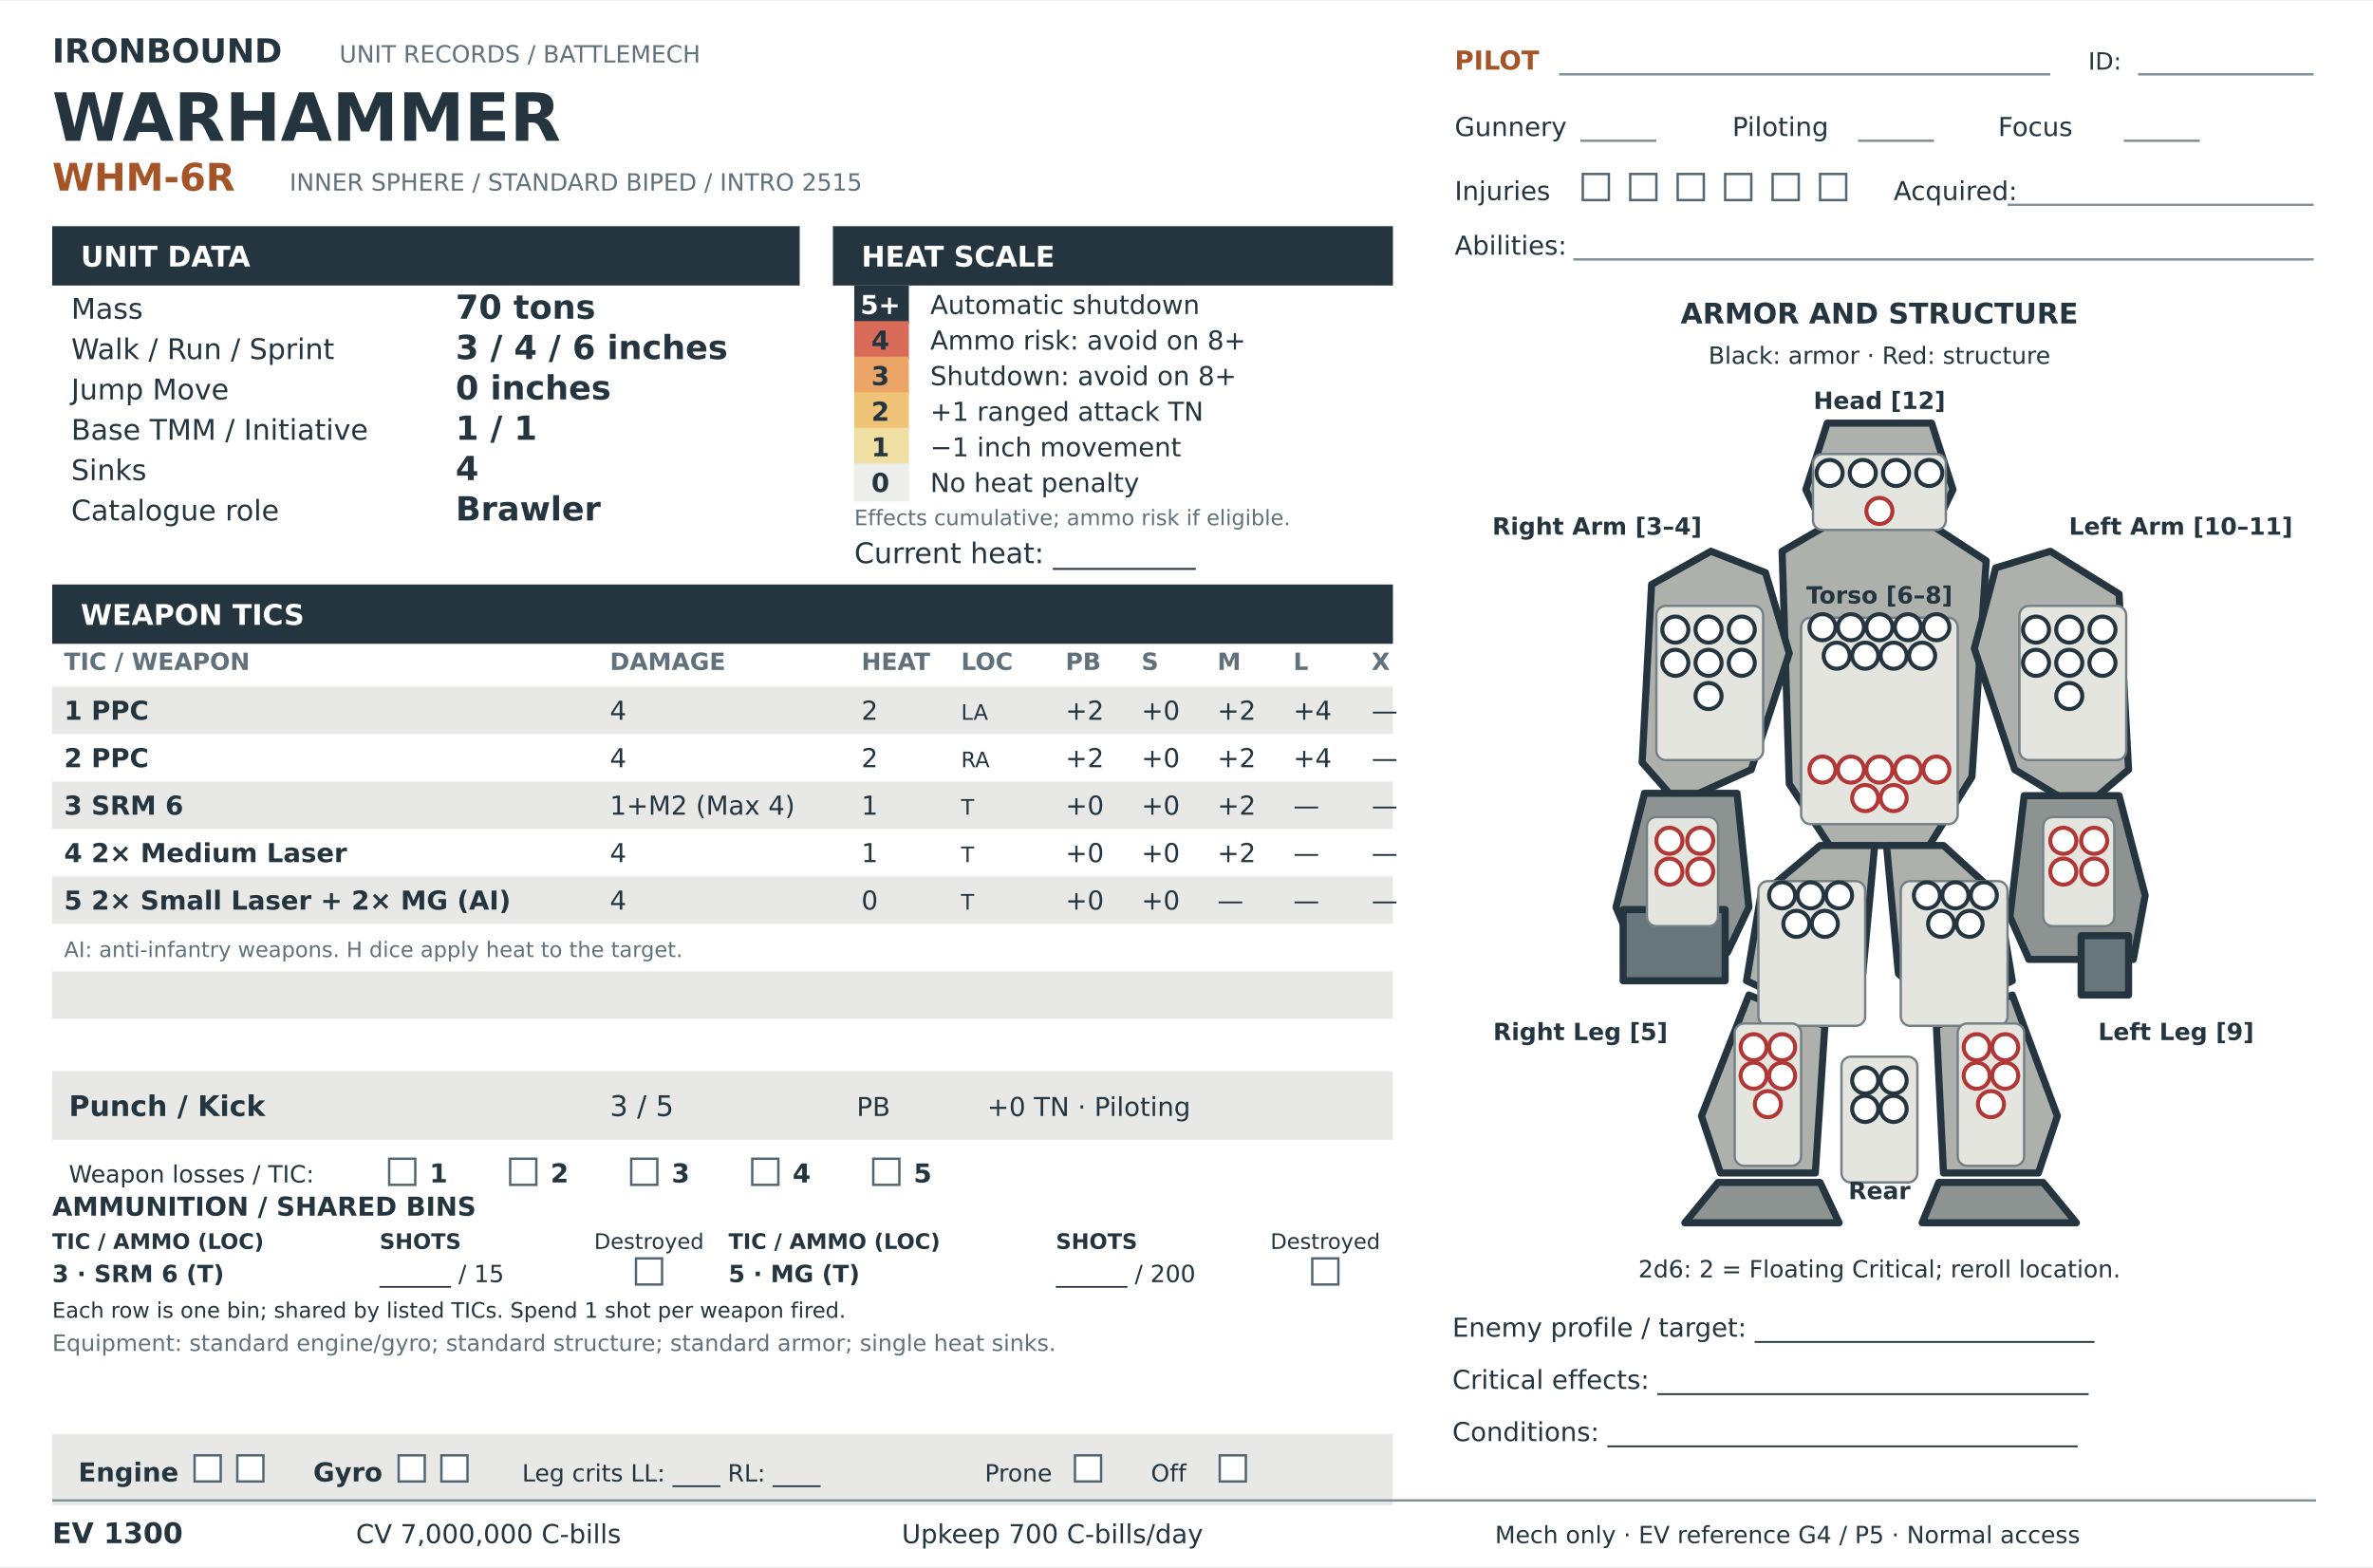
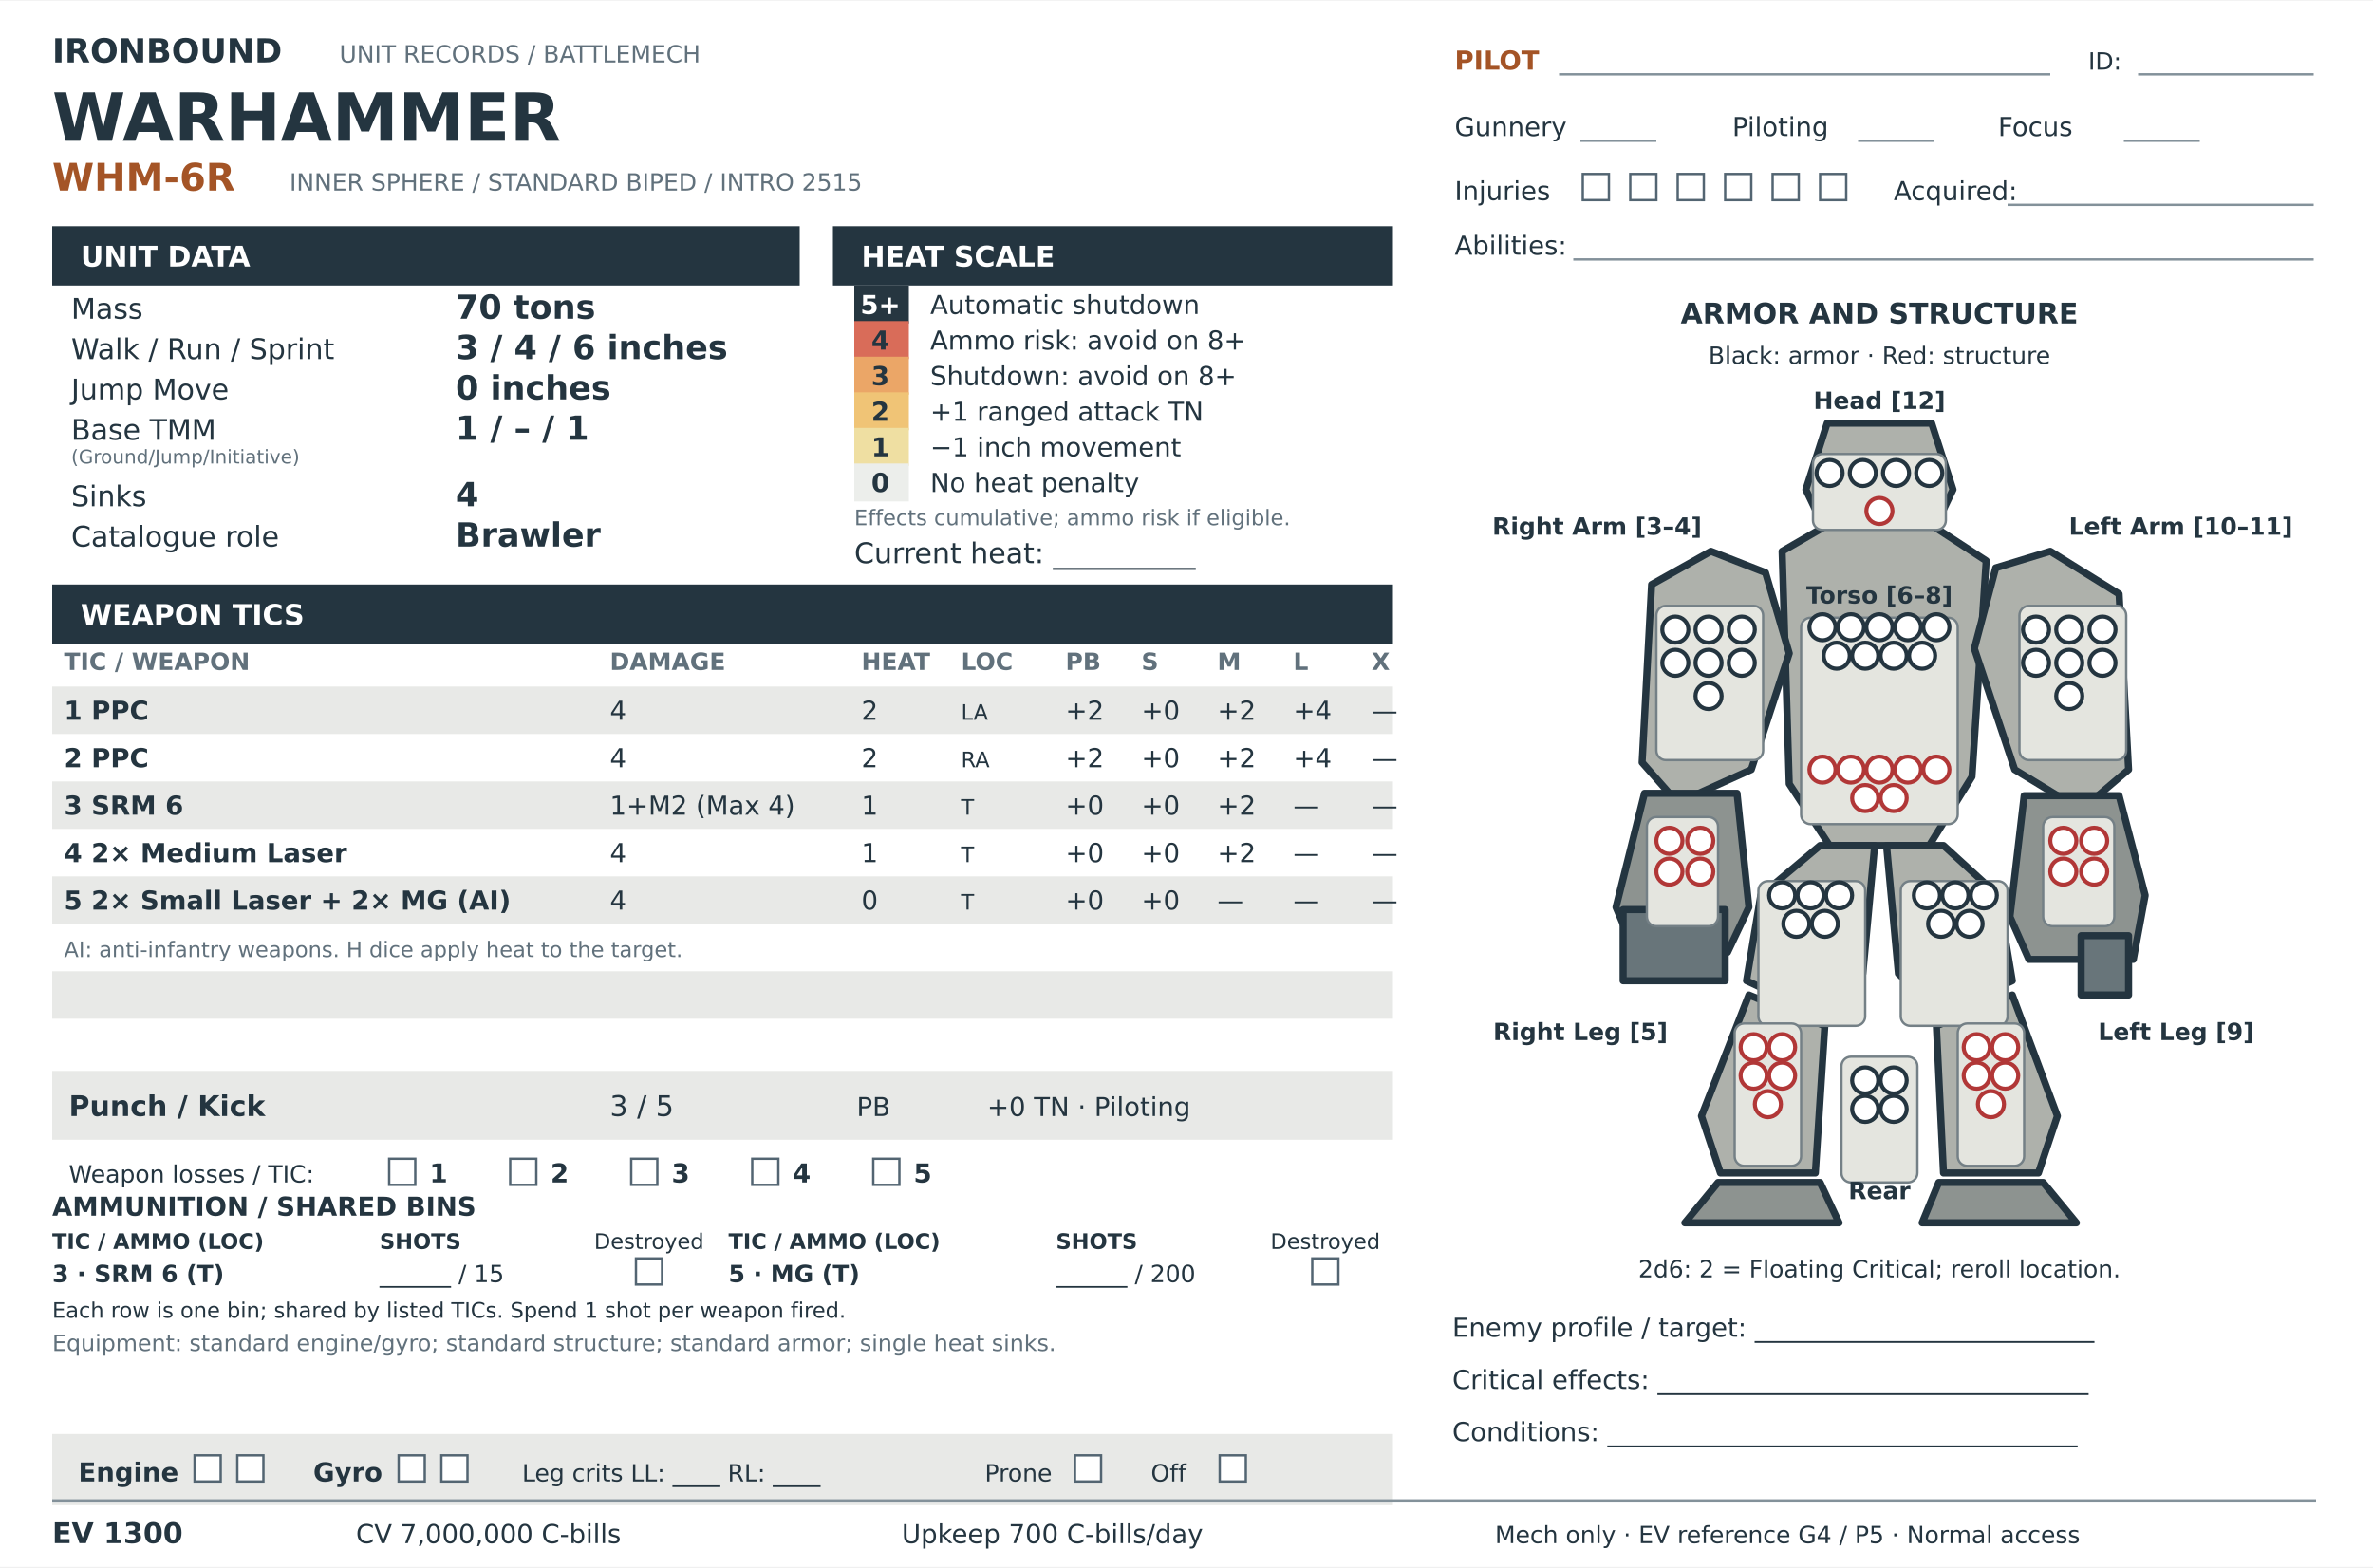
<svg xmlns="http://www.w3.org/2000/svg" width="277mm" height="183mm" viewBox="0 0 1000 660" role="img" aria-labelledby="title desc">
  <g font-family="Arial, Helvetica, sans-serif">
    <rect x="0" y="0" width="1000" height="660" rx="0" fill="#fff" stroke="none" />
    <text x="22" y="26" font-family="DejaVu Sans, Arial, sans-serif" font-size="14" font-weight="bold" fill="#243540" text-anchor="start">IRONBOUND</text>
    <text x="143" y="26" font-family="DejaVu Sans, Arial, sans-serif" font-size="10" fill="#61717c" text-anchor="start">UNIT RECORDS / BATTLEMECH</text>
    <text x="22" y="59" font-family="DejaVu Sans, Arial, sans-serif" font-size="28" font-weight="bold" fill="#243540" text-anchor="start">WARHAMMER</text>
    <text x="22" y="80" font-family="DejaVu Sans, Arial, sans-serif" font-size="16" font-weight="bold" fill="#a45426" text-anchor="start">WHM-6R</text>
    <text x="122" y="80" font-family="DejaVu Sans, Arial, sans-serif" font-size="10" fill="#61717c" text-anchor="start">INNER SPHERE / STANDARD BIPED / INTRO 2515</text>
    <text x="613" y="29" font-family="DejaVu Sans, Arial, sans-serif" font-size="11" font-weight="bold" fill="#a45426" text-anchor="start">PILOT</text>
    <path d="M657 31H864" fill="none" stroke="#83919a" />
    <text x="880" y="29" font-family="DejaVu Sans, Arial, sans-serif" font-size="10" fill="#243540" text-anchor="start">ID:</text>
    <path d="M901 31H975" fill="none" stroke="#83919a" />
    <text x="613" y="57" font-family="DejaVu Sans, Arial, sans-serif" font-size="11" fill="#243540" text-anchor="start">Gunnery</text>
    <path d="M666 59H698" fill="none" stroke="#83919a" />
    <text x="730" y="57" font-family="DejaVu Sans, Arial, sans-serif" font-size="11" fill="#243540" text-anchor="start">Piloting</text>
    <path d="M783 59H815" fill="none" stroke="#83919a" />
    <text x="842" y="57" font-family="DejaVu Sans, Arial, sans-serif" font-size="11" fill="#243540" text-anchor="start">Focus</text>
    <path d="M895 59H927" fill="none" stroke="#83919a" />
    <text x="613" y="84" font-family="DejaVu Sans, Arial, sans-serif" font-size="11" fill="#243540" text-anchor="start">Injuries</text>
    <rect x="667" y="73" width="11" height="11" rx="0" fill="#fff" stroke="#536572" />
    <rect x="687" y="73" width="11" height="11" rx="0" fill="#fff" stroke="#536572" />
    <rect x="707" y="73" width="11" height="11" rx="0" fill="#fff" stroke="#536572" />
    <rect x="727" y="73" width="11" height="11" rx="0" fill="#fff" stroke="#536572" />
    <rect x="747" y="73" width="11" height="11" rx="0" fill="#fff" stroke="#536572" />
    <rect x="767" y="73" width="11" height="11" rx="0" fill="#fff" stroke="#536572" />
    <text x="798" y="84" font-family="DejaVu Sans, Arial, sans-serif" font-size="11" fill="#243540" text-anchor="start">Acquired:</text>
    <path d="M846 86H975" fill="none" stroke="#83919a" />
    <text x="613" y="107" font-family="DejaVu Sans, Arial, sans-serif" font-size="11" fill="#243540" text-anchor="start">Abilities:</text>
    <path d="M663 109H975" fill="none" stroke="#83919a" />
    <rect x="22" y="95" width="315" height="25" rx="0" fill="#243540" stroke="none" />
    <text x="34" y="112" font-family="DejaVu Sans, Arial, sans-serif" font-size="12" font-weight="bold" fill="#fff" text-anchor="start">UNIT DATA</text>
    <rect x="351" y="95" width="236" height="25" rx="0" fill="#243540" stroke="none" />
    <text x="363" y="112" font-family="DejaVu Sans, Arial, sans-serif" font-size="12" font-weight="bold" fill="#fff" text-anchor="start">HEAT SCALE</text>
    <text x="30" y="134" font-family="DejaVu Sans, Arial, sans-serif" font-size="12" fill="#243540" text-anchor="start">Mass</text>
    <text x="192" y="134" font-family="DejaVu Sans, Arial, sans-serif" font-size="14" font-weight="bold" fill="#243540" text-anchor="start">70 tons</text>
    <text x="30" y="151" font-family="DejaVu Sans, Arial, sans-serif" font-size="12" fill="#243540" text-anchor="start">Walk / Run / Sprint</text>
    <text x="192" y="151" font-family="DejaVu Sans, Arial, sans-serif" font-size="14" font-weight="bold" fill="#243540" text-anchor="start">3 / 4 / 6 inches</text>
    <text x="30" y="168" font-family="DejaVu Sans, Arial, sans-serif" font-size="12" fill="#243540" text-anchor="start">Jump Move</text>
    <text x="192" y="168" font-family="DejaVu Sans, Arial, sans-serif" font-size="14" font-weight="bold" fill="#243540" text-anchor="start">0 inches</text>
-     <text x="30" y="185" font-family="DejaVu Sans, Arial, sans-serif" font-size="12" fill="#243540" text-anchor="start">Base TMM / Initiative</text>
-     <text x="192" y="185" font-family="DejaVu Sans, Arial, sans-serif" font-size="14" font-weight="bold" fill="#243540" text-anchor="start">1 / 1</text>
-     <text x="30" y="202" font-family="DejaVu Sans, Arial, sans-serif" font-size="12" fill="#243540" text-anchor="start">Sinks</text>
-     <text x="192" y="202" font-family="DejaVu Sans, Arial, sans-serif" font-size="14" font-weight="bold" fill="#243540" text-anchor="start">4</text>
-     <text x="30" y="219" font-family="DejaVu Sans, Arial, sans-serif" font-size="12" fill="#243540" text-anchor="start">Catalogue role</text>
-     <text x="192" y="219" font-family="DejaVu Sans, Arial, sans-serif" font-size="14" font-weight="bold" fill="#243540" text-anchor="start">Brawler</text>
+     <text x="30" y="185" font-family="DejaVu Sans, Arial, sans-serif" font-size="12" fill="#243540" text-anchor="start">Base TMM</text>
+     <text x="30" y="195" font-family="DejaVu Sans, Arial, sans-serif" font-size="8" fill="#61717c" text-anchor="start">(Ground/Jump/Initiative)</text>
+     <text x="192" y="185" font-family="DejaVu Sans, Arial, sans-serif" font-size="14" font-weight="bold" fill="#243540" text-anchor="start">1 / – / 1</text>
+     <text x="30" y="213" font-family="DejaVu Sans, Arial, sans-serif" font-size="12" fill="#243540" text-anchor="start">Sinks</text>
+     <text x="192" y="213" font-family="DejaVu Sans, Arial, sans-serif" font-size="14" font-weight="bold" fill="#243540" text-anchor="start">4</text>
+     <text x="30" y="230" font-family="DejaVu Sans, Arial, sans-serif" font-size="12" fill="#243540" text-anchor="start">Catalogue role</text>
+     <text x="192" y="230" font-family="DejaVu Sans, Arial, sans-serif" font-size="14" font-weight="bold" fill="#243540" text-anchor="start">Brawler</text>
    <rect x="360" y="120" width="23" height="16" rx="0" fill="#263640" stroke="none" />
    <text x="371" y="132" font-family="DejaVu Sans, Arial, sans-serif" font-size="11" font-weight="bold" fill="#fff" text-anchor="middle">5+</text>
    <text x="392" y="132" font-family="DejaVu Sans, Arial, sans-serif" font-size="11" fill="#243540" text-anchor="start">Automatic shutdown</text>
    <rect x="360" y="135" width="23" height="16" rx="0" fill="#d96c59" stroke="none" />
    <text x="371" y="147" font-family="DejaVu Sans, Arial, sans-serif" font-size="11" font-weight="bold" fill="#243540" text-anchor="middle">4</text>
    <text x="392" y="147" font-family="DejaVu Sans, Arial, sans-serif" font-size="11" fill="#243540" text-anchor="start">Ammo risk: avoid on 8+</text>
    <rect x="360" y="150" width="23" height="16" rx="0" fill="#eba667" stroke="none" />
    <text x="371" y="162" font-family="DejaVu Sans, Arial, sans-serif" font-size="11" font-weight="bold" fill="#243540" text-anchor="middle">3</text>
    <text x="392" y="162" font-family="DejaVu Sans, Arial, sans-serif" font-size="11" fill="#243540" text-anchor="start">Shutdown: avoid on 8+</text>
    <rect x="360" y="165" width="23" height="16" rx="0" fill="#f0c476" stroke="none" />
    <text x="371" y="177" font-family="DejaVu Sans, Arial, sans-serif" font-size="11" font-weight="bold" fill="#243540" text-anchor="middle">2</text>
    <text x="392" y="177" font-family="DejaVu Sans, Arial, sans-serif" font-size="11" fill="#243540" text-anchor="start">+1 ranged attack TN</text>
    <rect x="360" y="180" width="23" height="16" rx="0" fill="#efdfa2" stroke="none" />
    <text x="371" y="192" font-family="DejaVu Sans, Arial, sans-serif" font-size="11" font-weight="bold" fill="#243540" text-anchor="middle">1</text>
    <text x="392" y="192" font-family="DejaVu Sans, Arial, sans-serif" font-size="11" fill="#243540" text-anchor="start">−1 inch movement</text>
    <rect x="360" y="195" width="23" height="16" rx="0" fill="#eceeeb" stroke="none" />
    <text x="371" y="207" font-family="DejaVu Sans, Arial, sans-serif" font-size="11" font-weight="bold" fill="#243540" text-anchor="middle">0</text>
    <text x="392" y="207" font-family="DejaVu Sans, Arial, sans-serif" font-size="11" fill="#243540" text-anchor="start">No heat penalty</text>
    <text x="360" y="221" font-family="DejaVu Sans, Arial, sans-serif" font-size="9" fill="#61717c" text-anchor="start">Effects cumulative; ammo risk if eligible.</text>
    <text x="360" y="237" font-family="DejaVu Sans, Arial, sans-serif" font-size="12" fill="#243540" text-anchor="start">Current heat: __________</text>
    <rect x="22" y="246" width="565" height="25" rx="0" fill="#243540" stroke="none" />
    <text x="34" y="263" font-family="DejaVu Sans, Arial, sans-serif" font-size="12" font-weight="bold" fill="#fff" text-anchor="start">WEAPON TICS</text>
    <text x="27" y="282" font-family="DejaVu Sans, Arial, sans-serif" font-size="10" font-weight="bold" fill="#61717c" text-anchor="start">TIC / WEAPON</text>
    <text x="257" y="282" font-family="DejaVu Sans, Arial, sans-serif" font-size="10" font-weight="bold" fill="#61717c" text-anchor="start">DAMAGE</text>
    <text x="363" y="282" font-family="DejaVu Sans, Arial, sans-serif" font-size="10" font-weight="bold" fill="#61717c" text-anchor="start">HEAT</text>
    <text x="405" y="282" font-family="DejaVu Sans, Arial, sans-serif" font-size="10" font-weight="bold" fill="#61717c" text-anchor="start">LOC</text>
    <text x="449" y="282" font-family="DejaVu Sans, Arial, sans-serif" font-size="10" font-weight="bold" fill="#61717c" text-anchor="start">PB</text>
    <text x="481" y="282" font-family="DejaVu Sans, Arial, sans-serif" font-size="10" font-weight="bold" fill="#61717c" text-anchor="start">S</text>
    <text x="513" y="282" font-family="DejaVu Sans, Arial, sans-serif" font-size="10" font-weight="bold" fill="#61717c" text-anchor="start">M</text>
    <text x="545" y="282" font-family="DejaVu Sans, Arial, sans-serif" font-size="10" font-weight="bold" fill="#61717c" text-anchor="start">L</text>
    <text x="578" y="282" font-family="DejaVu Sans, Arial, sans-serif" font-size="10" font-weight="bold" fill="#61717c" text-anchor="start">X</text>
    <rect x="22" y="289" width="565" height="20" rx="0" fill="#e8e9e7" stroke="none" />
    <text x="27" y="303" font-family="DejaVu Sans, Arial, sans-serif" font-size="11" fill="#243540" text-anchor="start" font-weight="bold">1  PPC</text>
    <text x="257" y="303" font-family="DejaVu Sans, Arial, sans-serif" font-size="11" fill="#243540" text-anchor="start">4</text>
    <text x="363" y="303" font-family="DejaVu Sans, Arial, sans-serif" font-size="11" fill="#243540" text-anchor="start">2</text>
    <text x="405" y="303" font-family="DejaVu Sans, Arial, sans-serif" font-size="9" fill="#243540" text-anchor="start">LA</text>
    <text x="449" y="303" font-family="DejaVu Sans, Arial, sans-serif" font-size="11" fill="#243540" text-anchor="start">+2</text>
    <text x="481" y="303" font-family="DejaVu Sans, Arial, sans-serif" font-size="11" fill="#243540" text-anchor="start">+0</text>
    <text x="513" y="303" font-family="DejaVu Sans, Arial, sans-serif" font-size="11" fill="#243540" text-anchor="start">+2</text>
    <text x="545" y="303" font-family="DejaVu Sans, Arial, sans-serif" font-size="11" fill="#243540" text-anchor="start">+4</text>
    <text x="578" y="303" font-family="DejaVu Sans, Arial, sans-serif" font-size="11" fill="#243540" text-anchor="start">—</text>
    <text x="27" y="323" font-family="DejaVu Sans, Arial, sans-serif" font-size="11" fill="#243540" text-anchor="start" font-weight="bold">2  PPC</text>
    <text x="257" y="323" font-family="DejaVu Sans, Arial, sans-serif" font-size="11" fill="#243540" text-anchor="start">4</text>
    <text x="363" y="323" font-family="DejaVu Sans, Arial, sans-serif" font-size="11" fill="#243540" text-anchor="start">2</text>
    <text x="405" y="323" font-family="DejaVu Sans, Arial, sans-serif" font-size="9" fill="#243540" text-anchor="start">RA</text>
    <text x="449" y="323" font-family="DejaVu Sans, Arial, sans-serif" font-size="11" fill="#243540" text-anchor="start">+2</text>
    <text x="481" y="323" font-family="DejaVu Sans, Arial, sans-serif" font-size="11" fill="#243540" text-anchor="start">+0</text>
    <text x="513" y="323" font-family="DejaVu Sans, Arial, sans-serif" font-size="11" fill="#243540" text-anchor="start">+2</text>
    <text x="545" y="323" font-family="DejaVu Sans, Arial, sans-serif" font-size="11" fill="#243540" text-anchor="start">+4</text>
    <text x="578" y="323" font-family="DejaVu Sans, Arial, sans-serif" font-size="11" fill="#243540" text-anchor="start">—</text>
    <rect x="22" y="329" width="565" height="20" rx="0" fill="#e8e9e7" stroke="none" />
    <text x="27" y="343" font-family="DejaVu Sans, Arial, sans-serif" font-size="11" fill="#243540" text-anchor="start" font-weight="bold">3  SRM 6</text>
    <text x="257" y="343" font-family="DejaVu Sans, Arial, sans-serif" font-size="11" fill="#243540" text-anchor="start">1+M2 (Max 4)</text>
    <text x="363" y="343" font-family="DejaVu Sans, Arial, sans-serif" font-size="11" fill="#243540" text-anchor="start">1</text>
    <text x="405" y="343" font-family="DejaVu Sans, Arial, sans-serif" font-size="9" fill="#243540" text-anchor="start">T</text>
    <text x="449" y="343" font-family="DejaVu Sans, Arial, sans-serif" font-size="11" fill="#243540" text-anchor="start">+0</text>
    <text x="481" y="343" font-family="DejaVu Sans, Arial, sans-serif" font-size="11" fill="#243540" text-anchor="start">+0</text>
    <text x="513" y="343" font-family="DejaVu Sans, Arial, sans-serif" font-size="11" fill="#243540" text-anchor="start">+2</text>
    <text x="545" y="343" font-family="DejaVu Sans, Arial, sans-serif" font-size="11" fill="#243540" text-anchor="start">—</text>
    <text x="578" y="343" font-family="DejaVu Sans, Arial, sans-serif" font-size="11" fill="#243540" text-anchor="start">—</text>
    <text x="27" y="363" font-family="DejaVu Sans, Arial, sans-serif" font-size="11" fill="#243540" text-anchor="start" font-weight="bold">4  2× Medium Laser</text>
    <text x="257" y="363" font-family="DejaVu Sans, Arial, sans-serif" font-size="11" fill="#243540" text-anchor="start">4</text>
    <text x="363" y="363" font-family="DejaVu Sans, Arial, sans-serif" font-size="11" fill="#243540" text-anchor="start">1</text>
    <text x="405" y="363" font-family="DejaVu Sans, Arial, sans-serif" font-size="9" fill="#243540" text-anchor="start">T</text>
    <text x="449" y="363" font-family="DejaVu Sans, Arial, sans-serif" font-size="11" fill="#243540" text-anchor="start">+0</text>
    <text x="481" y="363" font-family="DejaVu Sans, Arial, sans-serif" font-size="11" fill="#243540" text-anchor="start">+0</text>
    <text x="513" y="363" font-family="DejaVu Sans, Arial, sans-serif" font-size="11" fill="#243540" text-anchor="start">+2</text>
    <text x="545" y="363" font-family="DejaVu Sans, Arial, sans-serif" font-size="11" fill="#243540" text-anchor="start">—</text>
    <text x="578" y="363" font-family="DejaVu Sans, Arial, sans-serif" font-size="11" fill="#243540" text-anchor="start">—</text>
    <rect x="22" y="369" width="565" height="20" rx="0" fill="#e8e9e7" stroke="none" />
    <text x="27" y="383" font-family="DejaVu Sans, Arial, sans-serif" font-size="11" fill="#243540" text-anchor="start" font-weight="bold">5  2× Small Laser + 2× MG (AI)</text>
    <text x="257" y="383" font-family="DejaVu Sans, Arial, sans-serif" font-size="11" fill="#243540" text-anchor="start">4</text>
    <text x="363" y="383" font-family="DejaVu Sans, Arial, sans-serif" font-size="11" fill="#243540" text-anchor="start">0</text>
    <text x="405" y="383" font-family="DejaVu Sans, Arial, sans-serif" font-size="9" fill="#243540" text-anchor="start">T</text>
    <text x="449" y="383" font-family="DejaVu Sans, Arial, sans-serif" font-size="11" fill="#243540" text-anchor="start">+0</text>
    <text x="481" y="383" font-family="DejaVu Sans, Arial, sans-serif" font-size="11" fill="#243540" text-anchor="start">+0</text>
    <text x="513" y="383" font-family="DejaVu Sans, Arial, sans-serif" font-size="11" fill="#243540" text-anchor="start">—</text>
    <text x="545" y="383" font-family="DejaVu Sans, Arial, sans-serif" font-size="11" fill="#243540" text-anchor="start">—</text>
    <text x="578" y="383" font-family="DejaVu Sans, Arial, sans-serif" font-size="11" fill="#243540" text-anchor="start">—</text>
    <text x="27" y="403" font-family="DejaVu Sans, Arial, sans-serif" font-size="11" fill="#243540" text-anchor="start" font-weight="bold" />
    <text x="257" y="403" font-family="DejaVu Sans, Arial, sans-serif" font-size="11" fill="#243540" text-anchor="start" />
    <text x="363" y="403" font-family="DejaVu Sans, Arial, sans-serif" font-size="11" fill="#243540" text-anchor="start" />
    <text x="405" y="403" font-family="DejaVu Sans, Arial, sans-serif" font-size="9" fill="#243540" text-anchor="start" />
    <text x="449" y="403" font-family="DejaVu Sans, Arial, sans-serif" font-size="11" fill="#243540" text-anchor="start" />
    <text x="481" y="403" font-family="DejaVu Sans, Arial, sans-serif" font-size="11" fill="#243540" text-anchor="start" />
    <text x="513" y="403" font-family="DejaVu Sans, Arial, sans-serif" font-size="11" fill="#243540" text-anchor="start" />
    <text x="545" y="403" font-family="DejaVu Sans, Arial, sans-serif" font-size="11" fill="#243540" text-anchor="start" />
    <text x="578" y="403" font-family="DejaVu Sans, Arial, sans-serif" font-size="11" fill="#243540" text-anchor="start" />
    <rect x="22" y="409" width="565" height="20" rx="0" fill="#e8e9e7" stroke="none" />
    <text x="27" y="423" font-family="DejaVu Sans, Arial, sans-serif" font-size="11" fill="#243540" text-anchor="start" font-weight="bold" />
    <text x="257" y="423" font-family="DejaVu Sans, Arial, sans-serif" font-size="11" fill="#243540" text-anchor="start" />
    <text x="363" y="423" font-family="DejaVu Sans, Arial, sans-serif" font-size="11" fill="#243540" text-anchor="start" />
    <text x="405" y="423" font-family="DejaVu Sans, Arial, sans-serif" font-size="9" fill="#243540" text-anchor="start" />
    <text x="449" y="423" font-family="DejaVu Sans, Arial, sans-serif" font-size="11" fill="#243540" text-anchor="start" />
    <text x="481" y="423" font-family="DejaVu Sans, Arial, sans-serif" font-size="11" fill="#243540" text-anchor="start" />
    <text x="513" y="423" font-family="DejaVu Sans, Arial, sans-serif" font-size="11" fill="#243540" text-anchor="start" />
    <text x="545" y="423" font-family="DejaVu Sans, Arial, sans-serif" font-size="11" fill="#243540" text-anchor="start" />
    <text x="578" y="423" font-family="DejaVu Sans, Arial, sans-serif" font-size="11" fill="#243540" text-anchor="start" />
    <text x="27" y="443" font-family="DejaVu Sans, Arial, sans-serif" font-size="11" fill="#243540" text-anchor="start" font-weight="bold" />
    <text x="257" y="443" font-family="DejaVu Sans, Arial, sans-serif" font-size="11" fill="#243540" text-anchor="start" />
    <text x="363" y="443" font-family="DejaVu Sans, Arial, sans-serif" font-size="11" fill="#243540" text-anchor="start" />
    <text x="405" y="443" font-family="DejaVu Sans, Arial, sans-serif" font-size="9" fill="#243540" text-anchor="start" />
    <text x="449" y="443" font-family="DejaVu Sans, Arial, sans-serif" font-size="11" fill="#243540" text-anchor="start" />
    <text x="481" y="443" font-family="DejaVu Sans, Arial, sans-serif" font-size="11" fill="#243540" text-anchor="start" />
    <text x="513" y="443" font-family="DejaVu Sans, Arial, sans-serif" font-size="11" fill="#243540" text-anchor="start" />
    <text x="545" y="443" font-family="DejaVu Sans, Arial, sans-serif" font-size="11" fill="#243540" text-anchor="start" />
    <text x="578" y="443" font-family="DejaVu Sans, Arial, sans-serif" font-size="11" fill="#243540" text-anchor="start" />
    <rect x="22" y="451" width="565" height="29" rx="0" fill="#e8e9e7" stroke="none" />
    <text x="29" y="470" font-family="DejaVu Sans, Arial, sans-serif" font-size="12" font-weight="bold" fill="#243540" text-anchor="start">Punch / Kick</text>
    <text x="257" y="470" font-family="DejaVu Sans, Arial, sans-serif" font-size="12" fill="#243540" text-anchor="start">3 / 5</text>
    <text x="361" y="470" font-family="DejaVu Sans, Arial, sans-serif" font-size="11" fill="#243540" text-anchor="start">PB</text>
    <text x="416" y="470" font-family="DejaVu Sans, Arial, sans-serif" font-size="11" fill="#243540" text-anchor="start">+0 TN · Piloting</text>
    <rect x="22" y="604" width="565" height="30" rx="0" fill="#e8e9e7" stroke="none" />
    <text x="33" y="624" font-family="DejaVu Sans, Arial, sans-serif" font-size="11" font-weight="bold" fill="#243540" text-anchor="start">Engine</text>
    <rect x="82" y="613" width="11" height="11" rx="0" fill="#fff" stroke="#536572" />
    <rect x="100" y="613" width="11" height="11" rx="0" fill="#fff" stroke="#536572" />
    <text x="132" y="624" font-family="DejaVu Sans, Arial, sans-serif" font-size="11" font-weight="bold" fill="#243540" text-anchor="start">Gyro</text>
    <rect x="168" y="613" width="11" height="11" rx="0" fill="#fff" stroke="#536572" />
    <rect x="186" y="613" width="11" height="11" rx="0" fill="#fff" stroke="#536572" />
    <text x="220" y="624" font-family="DejaVu Sans, Arial, sans-serif" font-size="10" fill="#243540" text-anchor="start">Leg crits  LL: ____  RL: ____</text>
    <text x="415" y="624" font-family="DejaVu Sans, Arial, sans-serif" font-size="10" fill="#243540" text-anchor="start">Prone</text>
    <rect x="453" y="613" width="11" height="11" rx="0" fill="#fff" stroke="#536572" />
    <text x="485" y="624" font-family="DejaVu Sans, Arial, sans-serif" font-size="10" fill="#243540" text-anchor="start">Off</text>
    <rect x="514" y="613" width="11" height="11" rx="0" fill="#fff" stroke="#536572" />
    <g transform="translate(612 120)">
      <text x="180" y="16" font-family="DejaVu Sans, Arial, sans-serif" font-size="12" font-weight="bold" fill="#243540" text-anchor="middle">ARMOR AND STRUCTURE</text>
      <text x="180" y="33" font-family="DejaVu Sans, Arial, sans-serif" font-size="10" fill="#243540" text-anchor="middle">Black: armor · Red: structure</text>
      <path d="M158 58H202L211 86L200 109H160L149 86Z" fill="#aeb1ab" stroke="#243540" stroke-width="3" stroke-linejoin="round" />
      <path d="M139 112L158 101H202L225 116L219 207L201 236H159L142 210Z" fill="#aeb1ab" stroke="#243540" stroke-width="3" stroke-linejoin="round" />
      <path d="M132 121L109 112L84 126L80 201L95 218L126 204L142 155Z" fill="#aeb1ab" stroke="#243540" stroke-width="3" stroke-linejoin="round" />
      <path d="M229 119L252 112L281 130L285 204L265 221L237 204L220 153Z" fill="#aeb1ab" stroke="#243540" stroke-width="3" stroke-linejoin="round" />
      <path d="M81 214H120L125 262L116 281H77L69 262Z" fill="#8d9390" stroke="#243540" stroke-width="3" stroke-linejoin="round" />
      <path d="M241 215H281L292 257L287 284H243L235 266Z" fill="#8d9390" stroke="#243540" stroke-width="3" stroke-linejoin="round" />
      <path d="M72 263H115V293H72Z" fill="#68757a" stroke="#243540" stroke-width="3" stroke-linejoin="round" />
      <path d="M265 274H285V299H265Z" fill="#68757a" stroke="#243540" stroke-width="3" stroke-linejoin="round" />
      <path d="M155 236H178L173 290L154 307L124 293L130 257Z" fill="#aeb1ab" stroke="#243540" stroke-width="3" stroke-linejoin="round" />
      <path d="M183 236H207L230 257L236 293L206 307L188 290Z" fill="#aeb1ab" stroke="#243540" stroke-width="3" stroke-linejoin="round" />
      <path d="M125 299L157 312L153 374H113L105 350Z" fill="#aeb1ab" stroke="#243540" stroke-width="3" stroke-linejoin="round" />
      <path d="M204 312L236 299L255 350L247 374H207Z" fill="#aeb1ab" stroke="#243540" stroke-width="3" stroke-linejoin="round" />
      <path d="M112 378H155L163 395H98Z" fill="#8d9390" stroke="#243540" stroke-width="3" stroke-linejoin="round" />
      <path d="M205 378H249L263 395H198Z" fill="#8d9390" stroke="#243540" stroke-width="3" stroke-linejoin="round" />
      <rect x="152" y="71" width="56" height="32" rx="4" fill="#e4e5df" stroke="#748086" />
      <rect x="147" y="140" width="66" height="87" rx="4" fill="#e4e5df" stroke="#748086" />
      <rect x="86" y="135" width="45" height="65" rx="4" fill="#e4e5df" stroke="#748086" />
      <rect x="239" y="135" width="45" height="65" rx="4" fill="#e4e5df" stroke="#748086" />
      <rect x="82" y="224" width="30" height="46" rx="4" fill="#e4e5df" stroke="#748086" />
      <rect x="249" y="224" width="30" height="46" rx="4" fill="#e4e5df" stroke="#748086" />
      <rect x="129" y="251" width="45" height="61" rx="4" fill="#e4e5df" stroke="#748086" />
      <rect x="189" y="251" width="45" height="61" rx="4" fill="#e4e5df" stroke="#748086" />
      <rect x="119" y="311" width="28" height="60" rx="4" fill="#e4e5df" stroke="#748086" />
      <rect x="213" y="311" width="28" height="60" rx="4" fill="#e4e5df" stroke="#748086" />
      <rect x="164" y="325" width="32" height="53" rx="4" fill="#e4e5df" stroke="#748086" />
      <text x="180" y="52" font-family="DejaVu Sans, Arial, sans-serif" font-size="10" font-weight="bold" fill="#243540" text-anchor="middle">Head [12]</text>
      <text x="180" y="134" font-family="DejaVu Sans, Arial, sans-serif" font-size="10" font-weight="bold" fill="#243540" text-anchor="middle">Torso [6–8]</text>
      <text x="61" y="105" font-family="DejaVu Sans, Arial, sans-serif" font-size="10" font-weight="bold" fill="#243540" text-anchor="middle">Right Arm [3–4]</text>
      <text x="307" y="105" font-family="DejaVu Sans, Arial, sans-serif" font-size="10" font-weight="bold" fill="#243540" text-anchor="middle">Left Arm [10–11]</text>
      <text x="54" y="318" font-family="DejaVu Sans, Arial, sans-serif" font-size="10" font-weight="bold" fill="#243540" text-anchor="middle">Right Leg [5]</text>
      <text x="305" y="318" font-family="DejaVu Sans, Arial, sans-serif" font-size="10" font-weight="bold" fill="#243540" text-anchor="middle">Left Leg [9]</text>
      <text x="180" y="385" font-family="DejaVu Sans, Arial, sans-serif" font-size="10" font-weight="bold" fill="#243540" text-anchor="middle">Rear</text>
      <text x="180" y="418" font-family="DejaVu Sans, Arial, sans-serif" font-size="10" fill="#243540" text-anchor="middle">2d6: 2 = Floating Critical; reroll location.</text>
      <text x="0" y="443" font-family="DejaVu Sans, Arial, sans-serif" font-size="11" fill="#243540" text-anchor="start">Enemy profile / target: __________________________</text>
      <text x="0" y="465" font-family="DejaVu Sans, Arial, sans-serif" font-size="11" fill="#243540" text-anchor="start">Critical effects: _________________________________</text>
      <text x="0" y="487" font-family="DejaVu Sans, Arial, sans-serif" font-size="11" fill="#243540" text-anchor="start">Conditions: ____________________________________</text>
      <circle cx="159.0" cy="79" r="5.5" fill="#fff" stroke="#243540" stroke-width="1.7" />
      <circle cx="173.0" cy="79" r="5.5" fill="#fff" stroke="#243540" stroke-width="1.7" />
      <circle cx="187.0" cy="79" r="5.5" fill="#fff" stroke="#243540" stroke-width="1.7" />
      <circle cx="201.0" cy="79" r="5.5" fill="#fff" stroke="#243540" stroke-width="1.7" />
      <circle cx="180.0" cy="95" r="5.5" fill="#fff" stroke="#b13737" stroke-width="1.7" />
      <circle cx="156.0" cy="144" r="5.5" fill="#fff" stroke="#243540" stroke-width="1.7" />
      <circle cx="168.0" cy="144" r="5.5" fill="#fff" stroke="#243540" stroke-width="1.7" />
      <circle cx="180.0" cy="144" r="5.5" fill="#fff" stroke="#243540" stroke-width="1.7" />
      <circle cx="192.0" cy="144" r="5.5" fill="#fff" stroke="#243540" stroke-width="1.7" />
      <circle cx="204.0" cy="144" r="5.5" fill="#fff" stroke="#243540" stroke-width="1.7" />
      <circle cx="162.0" cy="156" r="5.5" fill="#fff" stroke="#243540" stroke-width="1.7" />
      <circle cx="174.0" cy="156" r="5.5" fill="#fff" stroke="#243540" stroke-width="1.7" />
      <circle cx="186.0" cy="156" r="5.5" fill="#fff" stroke="#243540" stroke-width="1.7" />
      <circle cx="198.0" cy="156" r="5.5" fill="#fff" stroke="#243540" stroke-width="1.7" />
      <circle cx="156.0" cy="204" r="5.5" fill="#fff" stroke="#b13737" stroke-width="1.7" />
      <circle cx="168.0" cy="204" r="5.5" fill="#fff" stroke="#b13737" stroke-width="1.7" />
      <circle cx="180.0" cy="204" r="5.5" fill="#fff" stroke="#b13737" stroke-width="1.7" />
      <circle cx="192.0" cy="204" r="5.5" fill="#fff" stroke="#b13737" stroke-width="1.7" />
      <circle cx="204.0" cy="204" r="5.5" fill="#fff" stroke="#b13737" stroke-width="1.7" />
      <circle cx="174.0" cy="216" r="5.5" fill="#fff" stroke="#b13737" stroke-width="1.7" />
      <circle cx="186.0" cy="216" r="5.5" fill="#fff" stroke="#b13737" stroke-width="1.7" />
      <circle cx="94.0" cy="145" r="5.5" fill="#fff" stroke="#243540" stroke-width="1.7" />
      <circle cx="108.0" cy="145" r="5.5" fill="#fff" stroke="#243540" stroke-width="1.7" />
      <circle cx="122.0" cy="145" r="5.5" fill="#fff" stroke="#243540" stroke-width="1.7" />
      <circle cx="94.0" cy="159" r="5.5" fill="#fff" stroke="#243540" stroke-width="1.7" />
      <circle cx="108.0" cy="159" r="5.5" fill="#fff" stroke="#243540" stroke-width="1.7" />
      <circle cx="122.0" cy="159" r="5.5" fill="#fff" stroke="#243540" stroke-width="1.7" />
      <circle cx="108.0" cy="173" r="5.5" fill="#fff" stroke="#243540" stroke-width="1.7" />
      <circle cx="91.5" cy="234" r="5.5" fill="#fff" stroke="#b13737" stroke-width="1.7" />
      <circle cx="104.5" cy="234" r="5.5" fill="#fff" stroke="#b13737" stroke-width="1.7" />
      <circle cx="91.5" cy="247" r="5.5" fill="#fff" stroke="#b13737" stroke-width="1.7" />
      <circle cx="104.5" cy="247" r="5.5" fill="#fff" stroke="#b13737" stroke-width="1.7" />
      <circle cx="246.0" cy="145" r="5.5" fill="#fff" stroke="#243540" stroke-width="1.7" />
      <circle cx="260.0" cy="145" r="5.5" fill="#fff" stroke="#243540" stroke-width="1.7" />
      <circle cx="274.0" cy="145" r="5.5" fill="#fff" stroke="#243540" stroke-width="1.7" />
      <circle cx="246.0" cy="159" r="5.5" fill="#fff" stroke="#243540" stroke-width="1.7" />
      <circle cx="260.0" cy="159" r="5.5" fill="#fff" stroke="#243540" stroke-width="1.7" />
      <circle cx="274.0" cy="159" r="5.5" fill="#fff" stroke="#243540" stroke-width="1.7" />
      <circle cx="260.0" cy="173" r="5.5" fill="#fff" stroke="#243540" stroke-width="1.7" />
      <circle cx="257.5" cy="234" r="5.5" fill="#fff" stroke="#b13737" stroke-width="1.7" />
      <circle cx="270.5" cy="234" r="5.5" fill="#fff" stroke="#b13737" stroke-width="1.7" />
      <circle cx="257.5" cy="247" r="5.5" fill="#fff" stroke="#b13737" stroke-width="1.7" />
      <circle cx="270.5" cy="247" r="5.5" fill="#fff" stroke="#b13737" stroke-width="1.7" />
      <circle cx="139.0" cy="257" r="5.5" fill="#fff" stroke="#243540" stroke-width="1.7" />
      <circle cx="151.0" cy="257" r="5.5" fill="#fff" stroke="#243540" stroke-width="1.7" />
      <circle cx="163.0" cy="257" r="5.5" fill="#fff" stroke="#243540" stroke-width="1.7" />
      <circle cx="145.0" cy="269" r="5.5" fill="#fff" stroke="#243540" stroke-width="1.7" />
      <circle cx="157.0" cy="269" r="5.5" fill="#fff" stroke="#243540" stroke-width="1.7" />
      <circle cx="127.0" cy="321" r="5.5" fill="#fff" stroke="#b13737" stroke-width="1.7" />
      <circle cx="139.0" cy="321" r="5.5" fill="#fff" stroke="#b13737" stroke-width="1.7" />
      <circle cx="127.0" cy="333" r="5.5" fill="#fff" stroke="#b13737" stroke-width="1.7" />
      <circle cx="139.0" cy="333" r="5.5" fill="#fff" stroke="#b13737" stroke-width="1.7" />
      <circle cx="133.0" cy="345" r="5.5" fill="#fff" stroke="#b13737" stroke-width="1.7" />
      <circle cx="200.0" cy="257" r="5.5" fill="#fff" stroke="#243540" stroke-width="1.7" />
      <circle cx="212.0" cy="257" r="5.5" fill="#fff" stroke="#243540" stroke-width="1.7" />
      <circle cx="224.0" cy="257" r="5.5" fill="#fff" stroke="#243540" stroke-width="1.7" />
      <circle cx="206.0" cy="269" r="5.5" fill="#fff" stroke="#243540" stroke-width="1.7" />
      <circle cx="218.0" cy="269" r="5.5" fill="#fff" stroke="#243540" stroke-width="1.7" />
      <circle cx="221.0" cy="321" r="5.5" fill="#fff" stroke="#b13737" stroke-width="1.7" />
      <circle cx="233.0" cy="321" r="5.5" fill="#fff" stroke="#b13737" stroke-width="1.7" />
      <circle cx="221.0" cy="333" r="5.5" fill="#fff" stroke="#b13737" stroke-width="1.7" />
      <circle cx="233.0" cy="333" r="5.5" fill="#fff" stroke="#b13737" stroke-width="1.7" />
      <circle cx="227.0" cy="345" r="5.5" fill="#fff" stroke="#b13737" stroke-width="1.7" />
      <circle cx="174.0" cy="335" r="5.5" fill="#fff" stroke="#243540" stroke-width="1.7" />
      <circle cx="186.0" cy="335" r="5.5" fill="#fff" stroke="#243540" stroke-width="1.7" />
      <circle cx="174.0" cy="347" r="5.5" fill="#fff" stroke="#243540" stroke-width="1.7" />
      <circle cx="186.0" cy="347" r="5.5" fill="#fff" stroke="#243540" stroke-width="1.7" />
    </g>
    <path d="M22 632H976" fill="none" stroke="#83919a" />
    <text x="22" y="650" font-family="DejaVu Sans, Arial, sans-serif" font-size="12" font-weight="bold" fill="#243540" text-anchor="start">EV 1300</text>
    <text x="150" y="650" font-family="DejaVu Sans, Arial, sans-serif" font-size="11" fill="#243540" text-anchor="start">CV 7,000,000 C-bills</text>
    <text x="380" y="650" font-family="DejaVu Sans, Arial, sans-serif" font-size="11" fill="#243540" text-anchor="start">Upkeep 700 C-bills/day</text>
    <text x="630" y="650" font-family="DejaVu Sans, Arial, sans-serif" font-size="10" fill="#243540" text-anchor="start">Mech only · EV reference G4 / P5 · Normal access</text>
    <text x="29" y="498" font-family="DejaVu Sans, Arial, sans-serif" font-size="10" fill="#243540" text-anchor="start">Weapon losses / TIC:</text>
    <rect x="164" y="488" width="11" height="11" fill="#fff" stroke="#536572" />
    <text x="181" y="498" font-family="DejaVu Sans, Arial, sans-serif" font-size="11" fill="#243540" text-anchor="start" font-weight="bold">1</text>
    <rect x="215" y="488" width="11" height="11" fill="#fff" stroke="#536572" />
    <text x="232" y="498" font-family="DejaVu Sans, Arial, sans-serif" font-size="11" fill="#243540" text-anchor="start" font-weight="bold">2</text>
    <rect x="266" y="488" width="11" height="11" fill="#fff" stroke="#536572" />
    <text x="283" y="498" font-family="DejaVu Sans, Arial, sans-serif" font-size="11" fill="#243540" text-anchor="start" font-weight="bold">3</text>
    <rect x="317" y="488" width="11" height="11" fill="#fff" stroke="#536572" />
    <text x="334" y="498" font-family="DejaVu Sans, Arial, sans-serif" font-size="11" fill="#243540" text-anchor="start" font-weight="bold">4</text>
    <rect x="368" y="488" width="11" height="11" fill="#fff" stroke="#536572" />
    <text x="385" y="498" font-family="DejaVu Sans, Arial, sans-serif" font-size="11" fill="#243540" text-anchor="start" font-weight="bold">5</text>
    <text x="22" y="512" font-family="DejaVu Sans, Arial, sans-serif" font-size="11" fill="#243540" text-anchor="start" font-weight="bold">AMMUNITION / SHARED BINS</text>
    <text x="22" y="526" font-family="DejaVu Sans, Arial, sans-serif" font-size="9" fill="#243540" text-anchor="start" font-weight="bold">TIC / AMMO (LOC)</text>
    <text x="160" y="526" font-family="DejaVu Sans, Arial, sans-serif" font-size="9" fill="#243540" text-anchor="start" font-weight="bold">SHOTS</text>
    <text x="273.5" y="526" font-family="DejaVu Sans, Arial, sans-serif" font-size="9" fill="#243540" text-anchor="middle">Destroyed</text>
    <text x="307" y="526" font-family="DejaVu Sans, Arial, sans-serif" font-size="9" fill="#243540" text-anchor="start" font-weight="bold">TIC / AMMO (LOC)</text>
    <text x="445" y="526" font-family="DejaVu Sans, Arial, sans-serif" font-size="9" fill="#243540" text-anchor="start" font-weight="bold">SHOTS</text>
    <text x="558.5" y="526" font-family="DejaVu Sans, Arial, sans-serif" font-size="9" fill="#243540" text-anchor="middle">Destroyed</text>
    <text x="22" y="540" font-family="DejaVu Sans, Arial, sans-serif" font-size="10" fill="#243540" text-anchor="start" font-weight="bold">3 · SRM 6 (T)</text>
    <text x="160" y="540" font-family="DejaVu Sans, Arial, sans-serif" font-size="10" fill="#243540" text-anchor="start">______ / 15</text>
    <rect x="268" y="530" width="11" height="11" fill="#fff" stroke="#536572" />
    <text x="307" y="540" font-family="DejaVu Sans, Arial, sans-serif" font-size="10" fill="#243540" text-anchor="start" font-weight="bold">5 · MG (T)</text>
    <text x="445" y="540" font-family="DejaVu Sans, Arial, sans-serif" font-size="10" fill="#243540" text-anchor="start">______ / 200</text>
    <rect x="553" y="530" width="11" height="11" fill="#fff" stroke="#536572" />
    <text x="22" y="555" font-family="DejaVu Sans, Arial, sans-serif" font-size="9" fill="#243540" text-anchor="start">Each row is one bin; shared by listed TICs. Spend 1 shot per weapon fired.</text>
    <text x="22" y="569" font-family="DejaVu Sans, Arial, sans-serif" font-size="9.5" fill="#61717c" text-anchor="start">Equipment: standard engine/gyro; standard structure; standard armor; single heat sinks.</text>
    <text x="27" y="403" font-family="DejaVu Sans, Arial, sans-serif" font-size="9" fill="#61717c" text-anchor="start">AI: anti-infantry weapons. H dice apply heat to the target.</text>
  </g>
</svg>
